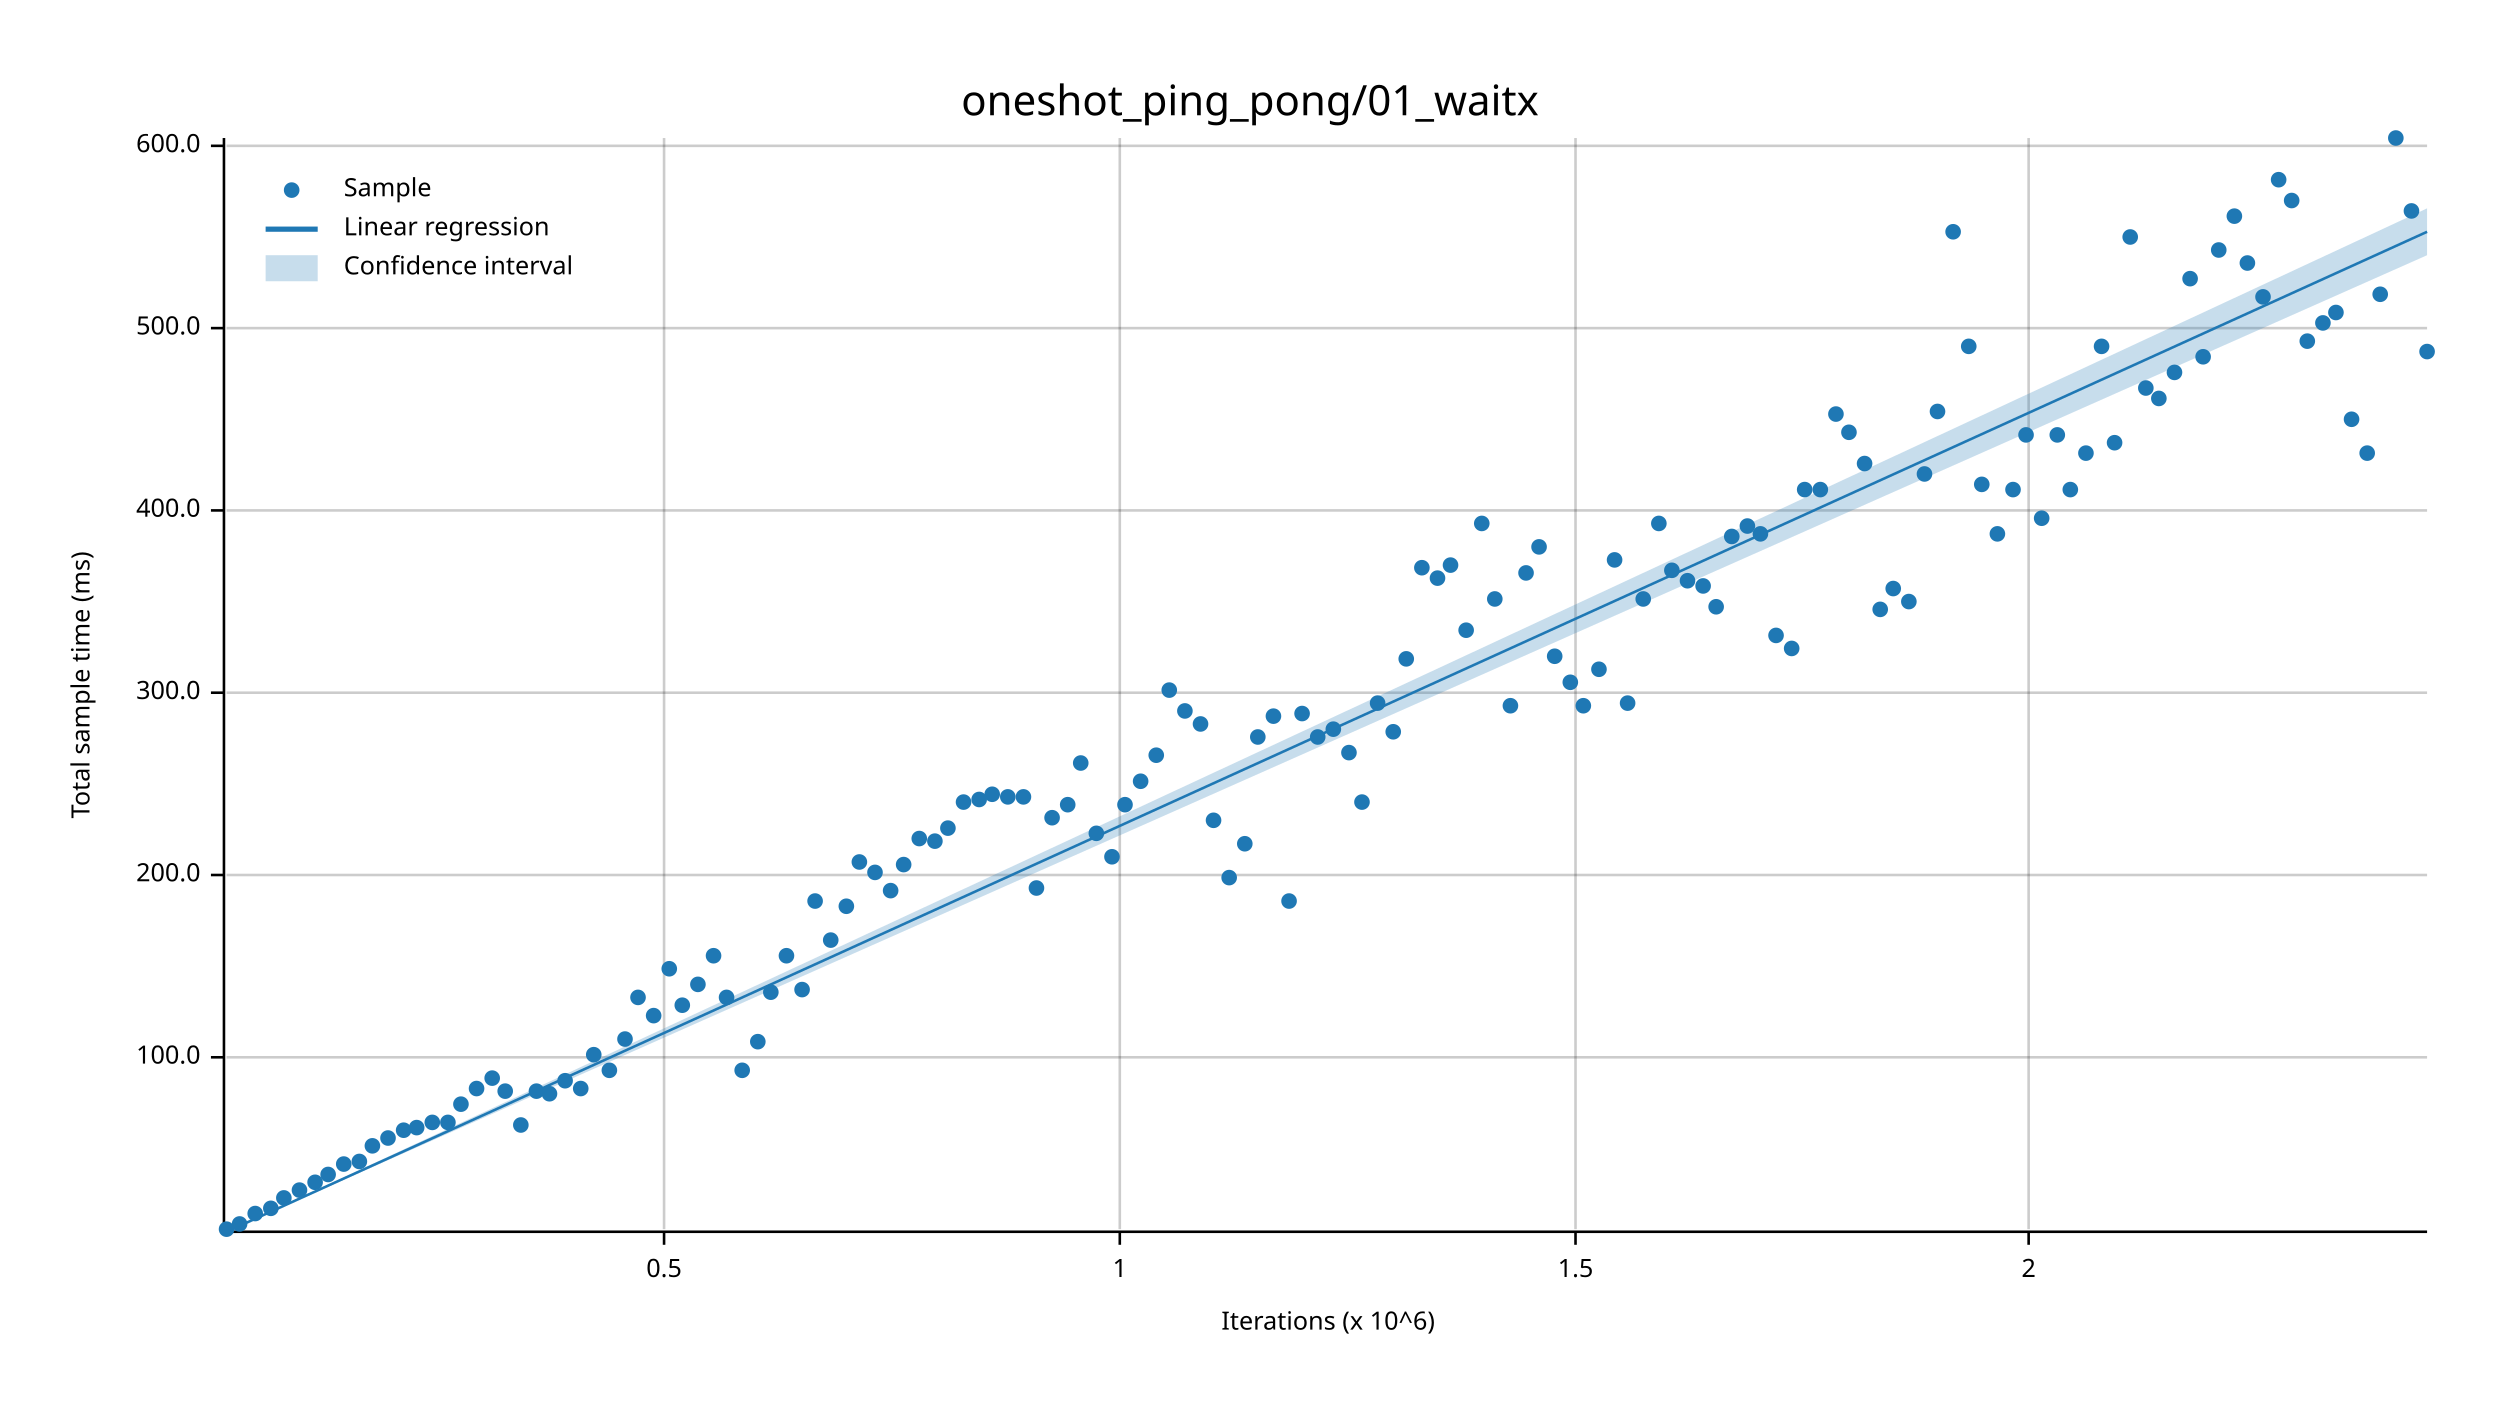
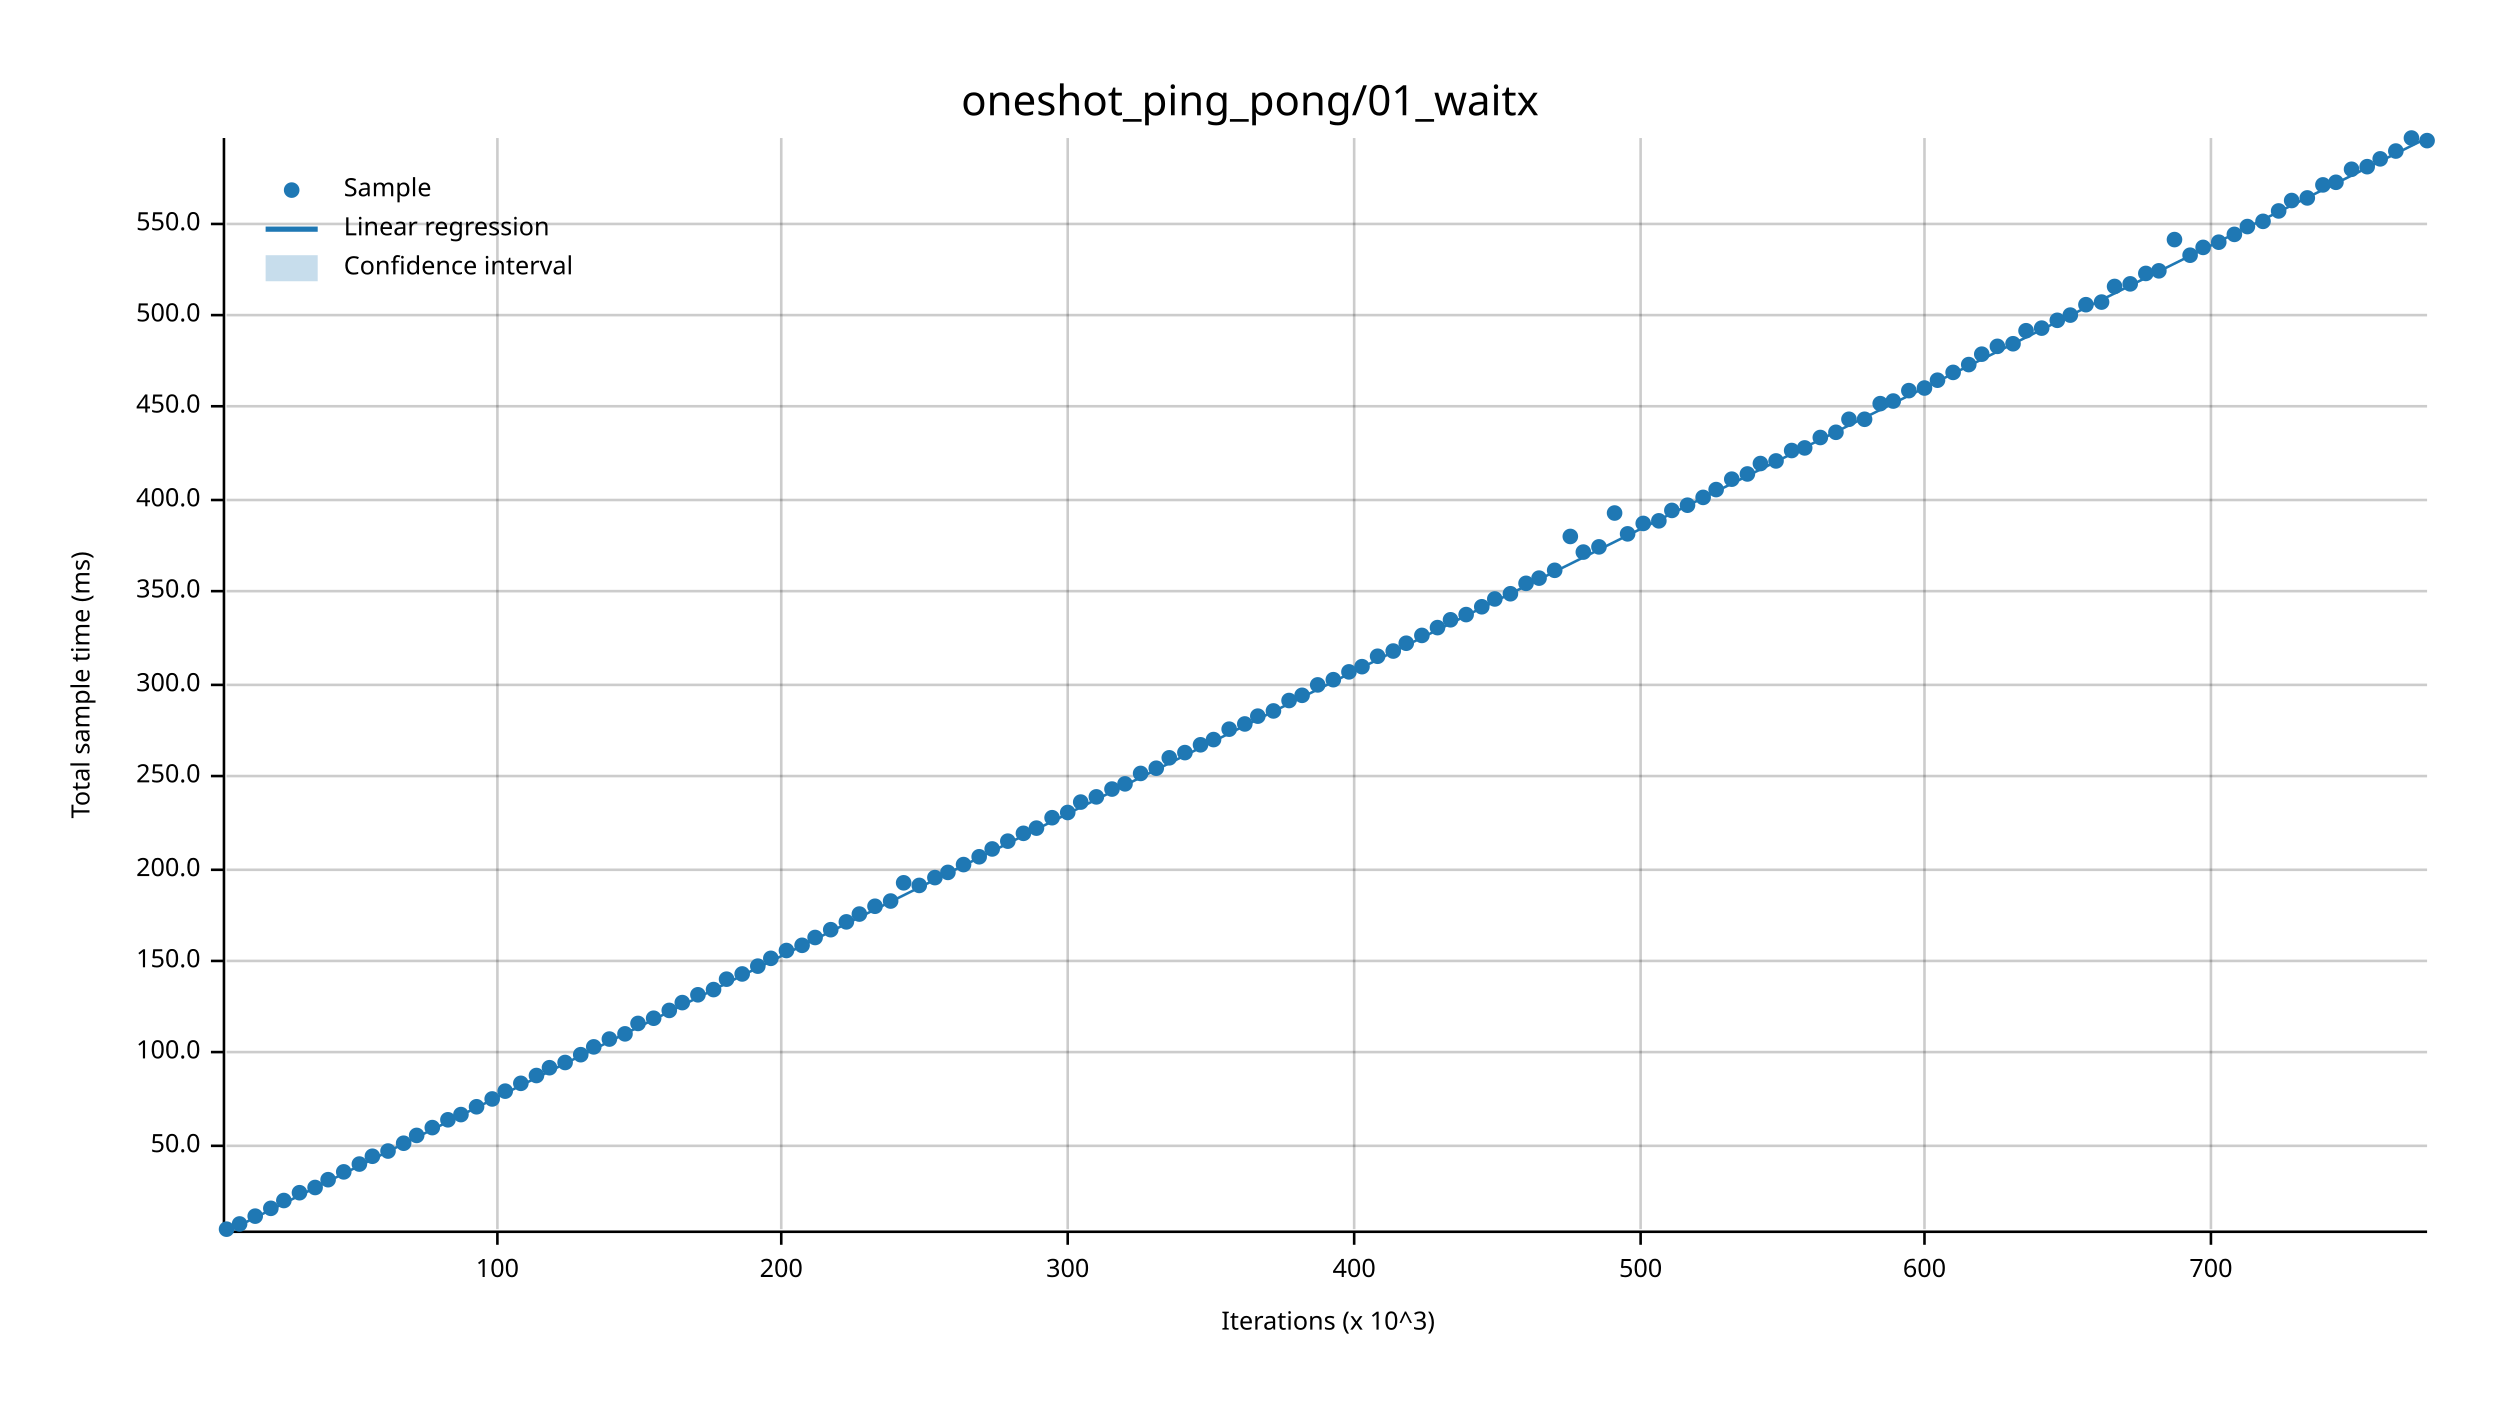
<svg xmlns="http://www.w3.org/2000/svg" width="960" height="540" viewBox="0 0 960 540">
  <text x="480" y="32" dy="0.76em" text-anchor="middle" font-family="sans-serif" font-size="16.129" opacity="1" fill="#000000">
oneshot_ping_pong/01_waitx
</text>
  <text x="27" y="263" dy="0.76em" text-anchor="middle" font-family="sans-serif" font-size="9.677" opacity="1" fill="#000000" transform="rotate(270, 27, 263)">
Total sample time (ms)
</text>
  <text x="510" y="513" dy="-0.5ex" text-anchor="middle" font-family="sans-serif" font-size="9.677" opacity="1" fill="#000000">
- Iterations (x 10^6)
- </text>
-   <line opacity="0.2" stroke="#000000" stroke-width="1" x1="255" y1="472" x2="255" y2="53" />
-   <line opacity="0.2" stroke="#000000" stroke-width="1" x1="430" y1="472" x2="430" y2="53" />
-   <line opacity="0.2" stroke="#000000" stroke-width="1" x1="605" y1="472" x2="605" y2="53" />
-   <line opacity="0.2" stroke="#000000" stroke-width="1" x1="779" y1="472" x2="779" y2="53" />
-   <line opacity="0.2" stroke="#000000" stroke-width="1" x1="87" y1="406" x2="932" y2="406" />
-   <line opacity="0.2" stroke="#000000" stroke-width="1" x1="87" y1="336" x2="932" y2="336" />
-   <line opacity="0.2" stroke="#000000" stroke-width="1" x1="87" y1="266" x2="932" y2="266" />
-   <line opacity="0.2" stroke="#000000" stroke-width="1" x1="87" y1="196" x2="932" y2="196" />
-   <line opacity="0.2" stroke="#000000" stroke-width="1" x1="87" y1="126" x2="932" y2="126" />
-   <line opacity="0.2" stroke="#000000" stroke-width="1" x1="87" y1="56" x2="932" y2="56" />
+ Iterations (x 10^3)
+ </text>
+   <line opacity="0.2" stroke="#000000" stroke-width="1" x1="191" y1="472" x2="191" y2="53" />
+   <line opacity="0.2" stroke="#000000" stroke-width="1" x1="300" y1="472" x2="300" y2="53" />
+   <line opacity="0.2" stroke="#000000" stroke-width="1" x1="410" y1="472" x2="410" y2="53" />
+   <line opacity="0.2" stroke="#000000" stroke-width="1" x1="520" y1="472" x2="520" y2="53" />
+   <line opacity="0.2" stroke="#000000" stroke-width="1" x1="630" y1="472" x2="630" y2="53" />
+   <line opacity="0.2" stroke="#000000" stroke-width="1" x1="739" y1="472" x2="739" y2="53" />
+   <line opacity="0.2" stroke="#000000" stroke-width="1" x1="849" y1="472" x2="849" y2="53" />
+   <line opacity="0.2" stroke="#000000" stroke-width="1" x1="87" y1="440" x2="932" y2="440" />
+   <line opacity="0.2" stroke="#000000" stroke-width="1" x1="87" y1="404" x2="932" y2="404" />
+   <line opacity="0.2" stroke="#000000" stroke-width="1" x1="87" y1="369" x2="932" y2="369" />
+   <line opacity="0.2" stroke="#000000" stroke-width="1" x1="87" y1="334" x2="932" y2="334" />
+   <line opacity="0.2" stroke="#000000" stroke-width="1" x1="87" y1="298" x2="932" y2="298" />
+   <line opacity="0.2" stroke="#000000" stroke-width="1" x1="87" y1="263" x2="932" y2="263" />
+   <line opacity="0.2" stroke="#000000" stroke-width="1" x1="87" y1="227" x2="932" y2="227" />
+   <line opacity="0.2" stroke="#000000" stroke-width="1" x1="87" y1="192" x2="932" y2="192" />
+   <line opacity="0.2" stroke="#000000" stroke-width="1" x1="87" y1="156" x2="932" y2="156" />
+   <line opacity="0.2" stroke="#000000" stroke-width="1" x1="87" y1="121" x2="932" y2="121" />
+   <line opacity="0.2" stroke="#000000" stroke-width="1" x1="87" y1="86" x2="932" y2="86" />
  <polyline fill="none" opacity="1" stroke="#000000" stroke-width="1" points="86,53 86,472 " />
-   <text x="77" y="406" dy="0.5ex" text-anchor="end" font-family="sans-serif" font-size="9.677" opacity="1" fill="#000000">
+   <text x="77" y="440" dy="0.5ex" text-anchor="end" font-family="sans-serif" font-size="9.677" opacity="1" fill="#000000">
+ 50.0
+ </text>
+   <polyline fill="none" opacity="1" stroke="#000000" stroke-width="1" points="81,440 86,440 " />
+   <text x="77" y="404" dy="0.5ex" text-anchor="end" font-family="sans-serif" font-size="9.677" opacity="1" fill="#000000">
100.0
</text>
-   <polyline fill="none" opacity="1" stroke="#000000" stroke-width="1" points="81,406 86,406 " />
-   <text x="77" y="336" dy="0.5ex" text-anchor="end" font-family="sans-serif" font-size="9.677" opacity="1" fill="#000000">
+   <polyline fill="none" opacity="1" stroke="#000000" stroke-width="1" points="81,404 86,404 " />
+   <text x="77" y="369" dy="0.5ex" text-anchor="end" font-family="sans-serif" font-size="9.677" opacity="1" fill="#000000">
+ 150.0
+ </text>
+   <polyline fill="none" opacity="1" stroke="#000000" stroke-width="1" points="81,369 86,369 " />
+   <text x="77" y="334" dy="0.5ex" text-anchor="end" font-family="sans-serif" font-size="9.677" opacity="1" fill="#000000">
200.0
</text>
-   <polyline fill="none" opacity="1" stroke="#000000" stroke-width="1" points="81,336 86,336 " />
-   <text x="77" y="266" dy="0.5ex" text-anchor="end" font-family="sans-serif" font-size="9.677" opacity="1" fill="#000000">
+   <polyline fill="none" opacity="1" stroke="#000000" stroke-width="1" points="81,334 86,334 " />
+   <text x="77" y="298" dy="0.5ex" text-anchor="end" font-family="sans-serif" font-size="9.677" opacity="1" fill="#000000">
+ 250.0
+ </text>
+   <polyline fill="none" opacity="1" stroke="#000000" stroke-width="1" points="81,298 86,298 " />
+   <text x="77" y="263" dy="0.5ex" text-anchor="end" font-family="sans-serif" font-size="9.677" opacity="1" fill="#000000">
300.0
</text>
-   <polyline fill="none" opacity="1" stroke="#000000" stroke-width="1" points="81,266 86,266 " />
-   <text x="77" y="196" dy="0.5ex" text-anchor="end" font-family="sans-serif" font-size="9.677" opacity="1" fill="#000000">
+   <polyline fill="none" opacity="1" stroke="#000000" stroke-width="1" points="81,263 86,263 " />
+   <text x="77" y="227" dy="0.5ex" text-anchor="end" font-family="sans-serif" font-size="9.677" opacity="1" fill="#000000">
+ 350.0
+ </text>
+   <polyline fill="none" opacity="1" stroke="#000000" stroke-width="1" points="81,227 86,227 " />
+   <text x="77" y="192" dy="0.5ex" text-anchor="end" font-family="sans-serif" font-size="9.677" opacity="1" fill="#000000">
400.0
</text>
-   <polyline fill="none" opacity="1" stroke="#000000" stroke-width="1" points="81,196 86,196 " />
-   <text x="77" y="126" dy="0.5ex" text-anchor="end" font-family="sans-serif" font-size="9.677" opacity="1" fill="#000000">
+   <polyline fill="none" opacity="1" stroke="#000000" stroke-width="1" points="81,192 86,192 " />
+   <text x="77" y="156" dy="0.5ex" text-anchor="end" font-family="sans-serif" font-size="9.677" opacity="1" fill="#000000">
+ 450.0
+ </text>
+   <polyline fill="none" opacity="1" stroke="#000000" stroke-width="1" points="81,156 86,156 " />
+   <text x="77" y="121" dy="0.5ex" text-anchor="end" font-family="sans-serif" font-size="9.677" opacity="1" fill="#000000">
500.0
</text>
-   <polyline fill="none" opacity="1" stroke="#000000" stroke-width="1" points="81,126 86,126 " />
-   <text x="77" y="56" dy="0.5ex" text-anchor="end" font-family="sans-serif" font-size="9.677" opacity="1" fill="#000000">
- 600.0
- </text>
-   <polyline fill="none" opacity="1" stroke="#000000" stroke-width="1" points="81,56 86,56 " />
+   <polyline fill="none" opacity="1" stroke="#000000" stroke-width="1" points="81,121 86,121 " />
+   <text x="77" y="86" dy="0.5ex" text-anchor="end" font-family="sans-serif" font-size="9.677" opacity="1" fill="#000000">
+ 550.0
+ </text>
+   <polyline fill="none" opacity="1" stroke="#000000" stroke-width="1" points="81,86 86,86 " />
  <polyline fill="none" opacity="1" stroke="#000000" stroke-width="1" points="87,473 932,473 " />
-   <text x="255" y="483" dy="0.76em" text-anchor="middle" font-family="sans-serif" font-size="9.677" opacity="1" fill="#000000">
- 0.5
- </text>
-   <polyline fill="none" opacity="1" stroke="#000000" stroke-width="1" points="255,473 255,478 " />
-   <text x="430" y="483" dy="0.76em" text-anchor="middle" font-family="sans-serif" font-size="9.677" opacity="1" fill="#000000">
- 1
- </text>
-   <polyline fill="none" opacity="1" stroke="#000000" stroke-width="1" points="430,473 430,478 " />
-   <text x="605" y="483" dy="0.76em" text-anchor="middle" font-family="sans-serif" font-size="9.677" opacity="1" fill="#000000">
- 1.5
- </text>
-   <polyline fill="none" opacity="1" stroke="#000000" stroke-width="1" points="605,473 605,478 " />
-   <text x="779" y="483" dy="0.76em" text-anchor="middle" font-family="sans-serif" font-size="9.677" opacity="1" fill="#000000">
- 2
- </text>
-   <polyline fill="none" opacity="1" stroke="#000000" stroke-width="1" points="779,473 779,478 " />
+   <text x="191" y="483" dy="0.76em" text-anchor="middle" font-family="sans-serif" font-size="9.677" opacity="1" fill="#000000">
+ 100
+ </text>
+   <polyline fill="none" opacity="1" stroke="#000000" stroke-width="1" points="191,473 191,478 " />
+   <text x="300" y="483" dy="0.76em" text-anchor="middle" font-family="sans-serif" font-size="9.677" opacity="1" fill="#000000">
+ 200
+ </text>
+   <polyline fill="none" opacity="1" stroke="#000000" stroke-width="1" points="300,473 300,478 " />
+   <text x="410" y="483" dy="0.76em" text-anchor="middle" font-family="sans-serif" font-size="9.677" opacity="1" fill="#000000">
+ 300
+ </text>
+   <polyline fill="none" opacity="1" stroke="#000000" stroke-width="1" points="410,473 410,478 " />
+   <text x="520" y="483" dy="0.76em" text-anchor="middle" font-family="sans-serif" font-size="9.677" opacity="1" fill="#000000">
+ 400
+ </text>
+   <polyline fill="none" opacity="1" stroke="#000000" stroke-width="1" points="520,473 520,478 " />
+   <text x="630" y="483" dy="0.76em" text-anchor="middle" font-family="sans-serif" font-size="9.677" opacity="1" fill="#000000">
+ 500
+ </text>
+   <polyline fill="none" opacity="1" stroke="#000000" stroke-width="1" points="630,473 630,478 " />
+   <text x="739" y="483" dy="0.76em" text-anchor="middle" font-family="sans-serif" font-size="9.677" opacity="1" fill="#000000">
+ 600
+ </text>
+   <polyline fill="none" opacity="1" stroke="#000000" stroke-width="1" points="739,473 739,478 " />
+   <text x="849" y="483" dy="0.76em" text-anchor="middle" font-family="sans-serif" font-size="9.677" opacity="1" fill="#000000">
+ 700
+ </text>
+   <polyline fill="none" opacity="1" stroke="#000000" stroke-width="1" points="849,473 849,478 " />
  <circle cx="87" cy="472" r="3" opacity="1" fill="#1F78B4" stroke="none" stroke-width="1" />
  <circle cx="92" cy="470" r="3" opacity="1" fill="#1F78B4" stroke="none" stroke-width="1" />
-   <circle cx="98" cy="466" r="3" opacity="1" fill="#1F78B4" stroke="none" stroke-width="1" />
+   <circle cx="98" cy="467" r="3" opacity="1" fill="#1F78B4" stroke="none" stroke-width="1" />
  <circle cx="104" cy="464" r="3" opacity="1" fill="#1F78B4" stroke="none" stroke-width="1" />
-   <circle cx="109" cy="460" r="3" opacity="1" fill="#1F78B4" stroke="none" stroke-width="1" />
-   <circle cx="115" cy="457" r="3" opacity="1" fill="#1F78B4" stroke="none" stroke-width="1" />
-   <circle cx="121" cy="454" r="3" opacity="1" fill="#1F78B4" stroke="none" stroke-width="1" />
-   <circle cx="126" cy="451" r="3" opacity="1" fill="#1F78B4" stroke="none" stroke-width="1" />
-   <circle cx="132" cy="447" r="3" opacity="1" fill="#1F78B4" stroke="none" stroke-width="1" />
-   <circle cx="138" cy="446" r="3" opacity="1" fill="#1F78B4" stroke="none" stroke-width="1" />
-   <circle cx="143" cy="440" r="3" opacity="1" fill="#1F78B4" stroke="none" stroke-width="1" />
-   <circle cx="149" cy="437" r="3" opacity="1" fill="#1F78B4" stroke="none" stroke-width="1" />
-   <circle cx="155" cy="434" r="3" opacity="1" fill="#1F78B4" stroke="none" stroke-width="1" />
-   <circle cx="160" cy="433" r="3" opacity="1" fill="#1F78B4" stroke="none" stroke-width="1" />
-   <circle cx="166" cy="431" r="3" opacity="1" fill="#1F78B4" stroke="none" stroke-width="1" />
-   <circle cx="172" cy="431" r="3" opacity="1" fill="#1F78B4" stroke="none" stroke-width="1" />
-   <circle cx="177" cy="424" r="3" opacity="1" fill="#1F78B4" stroke="none" stroke-width="1" />
-   <circle cx="183" cy="418" r="3" opacity="1" fill="#1F78B4" stroke="none" stroke-width="1" />
-   <circle cx="189" cy="414" r="3" opacity="1" fill="#1F78B4" stroke="none" stroke-width="1" />
+   <circle cx="109" cy="461" r="3" opacity="1" fill="#1F78B4" stroke="none" stroke-width="1" />
+   <circle cx="115" cy="458" r="3" opacity="1" fill="#1F78B4" stroke="none" stroke-width="1" />
+   <circle cx="121" cy="456" r="3" opacity="1" fill="#1F78B4" stroke="none" stroke-width="1" />
+   <circle cx="126" cy="453" r="3" opacity="1" fill="#1F78B4" stroke="none" stroke-width="1" />
+   <circle cx="132" cy="450" r="3" opacity="1" fill="#1F78B4" stroke="none" stroke-width="1" />
+   <circle cx="138" cy="447" r="3" opacity="1" fill="#1F78B4" stroke="none" stroke-width="1" />
+   <circle cx="143" cy="444" r="3" opacity="1" fill="#1F78B4" stroke="none" stroke-width="1" />
+   <circle cx="149" cy="442" r="3" opacity="1" fill="#1F78B4" stroke="none" stroke-width="1" />
+   <circle cx="155" cy="439" r="3" opacity="1" fill="#1F78B4" stroke="none" stroke-width="1" />
+   <circle cx="160" cy="436" r="3" opacity="1" fill="#1F78B4" stroke="none" stroke-width="1" />
+   <circle cx="166" cy="433" r="3" opacity="1" fill="#1F78B4" stroke="none" stroke-width="1" />
+   <circle cx="172" cy="430" r="3" opacity="1" fill="#1F78B4" stroke="none" stroke-width="1" />
+   <circle cx="177" cy="428" r="3" opacity="1" fill="#1F78B4" stroke="none" stroke-width="1" />
+   <circle cx="183" cy="425" r="3" opacity="1" fill="#1F78B4" stroke="none" stroke-width="1" />
+   <circle cx="189" cy="422" r="3" opacity="1" fill="#1F78B4" stroke="none" stroke-width="1" />
  <circle cx="194" cy="419" r="3" opacity="1" fill="#1F78B4" stroke="none" stroke-width="1" />
-   <circle cx="200" cy="432" r="3" opacity="1" fill="#1F78B4" stroke="none" stroke-width="1" />
-   <circle cx="206" cy="419" r="3" opacity="1" fill="#1F78B4" stroke="none" stroke-width="1" />
-   <circle cx="211" cy="420" r="3" opacity="1" fill="#1F78B4" stroke="none" stroke-width="1" />
-   <circle cx="217" cy="415" r="3" opacity="1" fill="#1F78B4" stroke="none" stroke-width="1" />
-   <circle cx="223" cy="418" r="3" opacity="1" fill="#1F78B4" stroke="none" stroke-width="1" />
-   <circle cx="228" cy="405" r="3" opacity="1" fill="#1F78B4" stroke="none" stroke-width="1" />
-   <circle cx="234" cy="411" r="3" opacity="1" fill="#1F78B4" stroke="none" stroke-width="1" />
-   <circle cx="240" cy="399" r="3" opacity="1" fill="#1F78B4" stroke="none" stroke-width="1" />
-   <circle cx="245" cy="383" r="3" opacity="1" fill="#1F78B4" stroke="none" stroke-width="1" />
-   <circle cx="251" cy="390" r="3" opacity="1" fill="#1F78B4" stroke="none" stroke-width="1" />
-   <circle cx="257" cy="372" r="3" opacity="1" fill="#1F78B4" stroke="none" stroke-width="1" />
-   <circle cx="262" cy="386" r="3" opacity="1" fill="#1F78B4" stroke="none" stroke-width="1" />
-   <circle cx="268" cy="378" r="3" opacity="1" fill="#1F78B4" stroke="none" stroke-width="1" />
-   <circle cx="274" cy="367" r="3" opacity="1" fill="#1F78B4" stroke="none" stroke-width="1" />
-   <circle cx="279" cy="383" r="3" opacity="1" fill="#1F78B4" stroke="none" stroke-width="1" />
-   <circle cx="285" cy="411" r="3" opacity="1" fill="#1F78B4" stroke="none" stroke-width="1" />
-   <circle cx="291" cy="400" r="3" opacity="1" fill="#1F78B4" stroke="none" stroke-width="1" />
-   <circle cx="296" cy="381" r="3" opacity="1" fill="#1F78B4" stroke="none" stroke-width="1" />
-   <circle cx="302" cy="367" r="3" opacity="1" fill="#1F78B4" stroke="none" stroke-width="1" />
-   <circle cx="308" cy="380" r="3" opacity="1" fill="#1F78B4" stroke="none" stroke-width="1" />
-   <circle cx="313" cy="346" r="3" opacity="1" fill="#1F78B4" stroke="none" stroke-width="1" />
-   <circle cx="319" cy="361" r="3" opacity="1" fill="#1F78B4" stroke="none" stroke-width="1" />
-   <circle cx="325" cy="348" r="3" opacity="1" fill="#1F78B4" stroke="none" stroke-width="1" />
-   <circle cx="330" cy="331" r="3" opacity="1" fill="#1F78B4" stroke="none" stroke-width="1" />
-   <circle cx="336" cy="335" r="3" opacity="1" fill="#1F78B4" stroke="none" stroke-width="1" />
-   <circle cx="342" cy="342" r="3" opacity="1" fill="#1F78B4" stroke="none" stroke-width="1" />
-   <circle cx="347" cy="332" r="3" opacity="1" fill="#1F78B4" stroke="none" stroke-width="1" />
-   <circle cx="353" cy="322" r="3" opacity="1" fill="#1F78B4" stroke="none" stroke-width="1" />
-   <circle cx="359" cy="323" r="3" opacity="1" fill="#1F78B4" stroke="none" stroke-width="1" />
-   <circle cx="364" cy="318" r="3" opacity="1" fill="#1F78B4" stroke="none" stroke-width="1" />
-   <circle cx="370" cy="308" r="3" opacity="1" fill="#1F78B4" stroke="none" stroke-width="1" />
-   <circle cx="376" cy="307" r="3" opacity="1" fill="#1F78B4" stroke="none" stroke-width="1" />
-   <circle cx="381" cy="305" r="3" opacity="1" fill="#1F78B4" stroke="none" stroke-width="1" />
-   <circle cx="387" cy="306" r="3" opacity="1" fill="#1F78B4" stroke="none" stroke-width="1" />
-   <circle cx="393" cy="306" r="3" opacity="1" fill="#1F78B4" stroke="none" stroke-width="1" />
-   <circle cx="398" cy="341" r="3" opacity="1" fill="#1F78B4" stroke="none" stroke-width="1" />
+   <circle cx="200" cy="416" r="3" opacity="1" fill="#1F78B4" stroke="none" stroke-width="1" />
+   <circle cx="206" cy="413" r="3" opacity="1" fill="#1F78B4" stroke="none" stroke-width="1" />
+   <circle cx="211" cy="410" r="3" opacity="1" fill="#1F78B4" stroke="none" stroke-width="1" />
+   <circle cx="217" cy="408" r="3" opacity="1" fill="#1F78B4" stroke="none" stroke-width="1" />
+   <circle cx="223" cy="405" r="3" opacity="1" fill="#1F78B4" stroke="none" stroke-width="1" />
+   <circle cx="228" cy="402" r="3" opacity="1" fill="#1F78B4" stroke="none" stroke-width="1" />
+   <circle cx="234" cy="399" r="3" opacity="1" fill="#1F78B4" stroke="none" stroke-width="1" />
+   <circle cx="240" cy="397" r="3" opacity="1" fill="#1F78B4" stroke="none" stroke-width="1" />
+   <circle cx="245" cy="393" r="3" opacity="1" fill="#1F78B4" stroke="none" stroke-width="1" />
+   <circle cx="251" cy="391" r="3" opacity="1" fill="#1F78B4" stroke="none" stroke-width="1" />
+   <circle cx="257" cy="388" r="3" opacity="1" fill="#1F78B4" stroke="none" stroke-width="1" />
+   <circle cx="262" cy="385" r="3" opacity="1" fill="#1F78B4" stroke="none" stroke-width="1" />
+   <circle cx="268" cy="382" r="3" opacity="1" fill="#1F78B4" stroke="none" stroke-width="1" />
+   <circle cx="274" cy="380" r="3" opacity="1" fill="#1F78B4" stroke="none" stroke-width="1" />
+   <circle cx="279" cy="376" r="3" opacity="1" fill="#1F78B4" stroke="none" stroke-width="1" />
+   <circle cx="285" cy="374" r="3" opacity="1" fill="#1F78B4" stroke="none" stroke-width="1" />
+   <circle cx="291" cy="371" r="3" opacity="1" fill="#1F78B4" stroke="none" stroke-width="1" />
+   <circle cx="296" cy="368" r="3" opacity="1" fill="#1F78B4" stroke="none" stroke-width="1" />
+   <circle cx="302" cy="365" r="3" opacity="1" fill="#1F78B4" stroke="none" stroke-width="1" />
+   <circle cx="308" cy="363" r="3" opacity="1" fill="#1F78B4" stroke="none" stroke-width="1" />
+   <circle cx="313" cy="360" r="3" opacity="1" fill="#1F78B4" stroke="none" stroke-width="1" />
+   <circle cx="319" cy="357" r="3" opacity="1" fill="#1F78B4" stroke="none" stroke-width="1" />
+   <circle cx="325" cy="354" r="3" opacity="1" fill="#1F78B4" stroke="none" stroke-width="1" />
+   <circle cx="330" cy="351" r="3" opacity="1" fill="#1F78B4" stroke="none" stroke-width="1" />
+   <circle cx="336" cy="348" r="3" opacity="1" fill="#1F78B4" stroke="none" stroke-width="1" />
+   <circle cx="342" cy="346" r="3" opacity="1" fill="#1F78B4" stroke="none" stroke-width="1" />
+   <circle cx="347" cy="339" r="3" opacity="1" fill="#1F78B4" stroke="none" stroke-width="1" />
+   <circle cx="353" cy="340" r="3" opacity="1" fill="#1F78B4" stroke="none" stroke-width="1" />
+   <circle cx="359" cy="337" r="3" opacity="1" fill="#1F78B4" stroke="none" stroke-width="1" />
+   <circle cx="364" cy="335" r="3" opacity="1" fill="#1F78B4" stroke="none" stroke-width="1" />
+   <circle cx="370" cy="332" r="3" opacity="1" fill="#1F78B4" stroke="none" stroke-width="1" />
+   <circle cx="376" cy="329" r="3" opacity="1" fill="#1F78B4" stroke="none" stroke-width="1" />
+   <circle cx="381" cy="326" r="3" opacity="1" fill="#1F78B4" stroke="none" stroke-width="1" />
+   <circle cx="387" cy="323" r="3" opacity="1" fill="#1F78B4" stroke="none" stroke-width="1" />
+   <circle cx="393" cy="320" r="3" opacity="1" fill="#1F78B4" stroke="none" stroke-width="1" />
+   <circle cx="398" cy="318" r="3" opacity="1" fill="#1F78B4" stroke="none" stroke-width="1" />
  <circle cx="404" cy="314" r="3" opacity="1" fill="#1F78B4" stroke="none" stroke-width="1" />
-   <circle cx="410" cy="309" r="3" opacity="1" fill="#1F78B4" stroke="none" stroke-width="1" />
-   <circle cx="415" cy="293" r="3" opacity="1" fill="#1F78B4" stroke="none" stroke-width="1" />
-   <circle cx="421" cy="320" r="3" opacity="1" fill="#1F78B4" stroke="none" stroke-width="1" />
-   <circle cx="427" cy="329" r="3" opacity="1" fill="#1F78B4" stroke="none" stroke-width="1" />
-   <circle cx="432" cy="309" r="3" opacity="1" fill="#1F78B4" stroke="none" stroke-width="1" />
-   <circle cx="438" cy="300" r="3" opacity="1" fill="#1F78B4" stroke="none" stroke-width="1" />
-   <circle cx="444" cy="290" r="3" opacity="1" fill="#1F78B4" stroke="none" stroke-width="1" />
-   <circle cx="449" cy="265" r="3" opacity="1" fill="#1F78B4" stroke="none" stroke-width="1" />
-   <circle cx="455" cy="273" r="3" opacity="1" fill="#1F78B4" stroke="none" stroke-width="1" />
-   <circle cx="461" cy="278" r="3" opacity="1" fill="#1F78B4" stroke="none" stroke-width="1" />
-   <circle cx="466" cy="315" r="3" opacity="1" fill="#1F78B4" stroke="none" stroke-width="1" />
-   <circle cx="472" cy="337" r="3" opacity="1" fill="#1F78B4" stroke="none" stroke-width="1" />
-   <circle cx="478" cy="324" r="3" opacity="1" fill="#1F78B4" stroke="none" stroke-width="1" />
-   <circle cx="483" cy="283" r="3" opacity="1" fill="#1F78B4" stroke="none" stroke-width="1" />
-   <circle cx="489" cy="275" r="3" opacity="1" fill="#1F78B4" stroke="none" stroke-width="1" />
-   <circle cx="495" cy="346" r="3" opacity="1" fill="#1F78B4" stroke="none" stroke-width="1" />
-   <circle cx="500" cy="274" r="3" opacity="1" fill="#1F78B4" stroke="none" stroke-width="1" />
-   <circle cx="506" cy="283" r="3" opacity="1" fill="#1F78B4" stroke="none" stroke-width="1" />
-   <circle cx="512" cy="280" r="3" opacity="1" fill="#1F78B4" stroke="none" stroke-width="1" />
-   <circle cx="518" cy="289" r="3" opacity="1" fill="#1F78B4" stroke="none" stroke-width="1" />
-   <circle cx="523" cy="308" r="3" opacity="1" fill="#1F78B4" stroke="none" stroke-width="1" />
-   <circle cx="529" cy="270" r="3" opacity="1" fill="#1F78B4" stroke="none" stroke-width="1" />
-   <circle cx="535" cy="281" r="3" opacity="1" fill="#1F78B4" stroke="none" stroke-width="1" />
-   <circle cx="540" cy="253" r="3" opacity="1" fill="#1F78B4" stroke="none" stroke-width="1" />
-   <circle cx="546" cy="218" r="3" opacity="1" fill="#1F78B4" stroke="none" stroke-width="1" />
-   <circle cx="552" cy="222" r="3" opacity="1" fill="#1F78B4" stroke="none" stroke-width="1" />
-   <circle cx="557" cy="217" r="3" opacity="1" fill="#1F78B4" stroke="none" stroke-width="1" />
-   <circle cx="563" cy="242" r="3" opacity="1" fill="#1F78B4" stroke="none" stroke-width="1" />
-   <circle cx="569" cy="201" r="3" opacity="1" fill="#1F78B4" stroke="none" stroke-width="1" />
+   <circle cx="410" cy="312" r="3" opacity="1" fill="#1F78B4" stroke="none" stroke-width="1" />
+   <circle cx="415" cy="308" r="3" opacity="1" fill="#1F78B4" stroke="none" stroke-width="1" />
+   <circle cx="421" cy="306" r="3" opacity="1" fill="#1F78B4" stroke="none" stroke-width="1" />
+   <circle cx="427" cy="303" r="3" opacity="1" fill="#1F78B4" stroke="none" stroke-width="1" />
+   <circle cx="432" cy="301" r="3" opacity="1" fill="#1F78B4" stroke="none" stroke-width="1" />
+   <circle cx="438" cy="297" r="3" opacity="1" fill="#1F78B4" stroke="none" stroke-width="1" />
+   <circle cx="444" cy="295" r="3" opacity="1" fill="#1F78B4" stroke="none" stroke-width="1" />
+   <circle cx="449" cy="291" r="3" opacity="1" fill="#1F78B4" stroke="none" stroke-width="1" />
+   <circle cx="455" cy="289" r="3" opacity="1" fill="#1F78B4" stroke="none" stroke-width="1" />
+   <circle cx="461" cy="286" r="3" opacity="1" fill="#1F78B4" stroke="none" stroke-width="1" />
+   <circle cx="466" cy="284" r="3" opacity="1" fill="#1F78B4" stroke="none" stroke-width="1" />
+   <circle cx="472" cy="280" r="3" opacity="1" fill="#1F78B4" stroke="none" stroke-width="1" />
+   <circle cx="478" cy="278" r="3" opacity="1" fill="#1F78B4" stroke="none" stroke-width="1" />
+   <circle cx="483" cy="275" r="3" opacity="1" fill="#1F78B4" stroke="none" stroke-width="1" />
+   <circle cx="489" cy="273" r="3" opacity="1" fill="#1F78B4" stroke="none" stroke-width="1" />
+   <circle cx="495" cy="269" r="3" opacity="1" fill="#1F78B4" stroke="none" stroke-width="1" />
+   <circle cx="500" cy="267" r="3" opacity="1" fill="#1F78B4" stroke="none" stroke-width="1" />
+   <circle cx="506" cy="263" r="3" opacity="1" fill="#1F78B4" stroke="none" stroke-width="1" />
+   <circle cx="512" cy="261" r="3" opacity="1" fill="#1F78B4" stroke="none" stroke-width="1" />
+   <circle cx="518" cy="258" r="3" opacity="1" fill="#1F78B4" stroke="none" stroke-width="1" />
+   <circle cx="523" cy="256" r="3" opacity="1" fill="#1F78B4" stroke="none" stroke-width="1" />
+   <circle cx="529" cy="252" r="3" opacity="1" fill="#1F78B4" stroke="none" stroke-width="1" />
+   <circle cx="535" cy="250" r="3" opacity="1" fill="#1F78B4" stroke="none" stroke-width="1" />
+   <circle cx="540" cy="247" r="3" opacity="1" fill="#1F78B4" stroke="none" stroke-width="1" />
+   <circle cx="546" cy="244" r="3" opacity="1" fill="#1F78B4" stroke="none" stroke-width="1" />
+   <circle cx="552" cy="241" r="3" opacity="1" fill="#1F78B4" stroke="none" stroke-width="1" />
+   <circle cx="557" cy="238" r="3" opacity="1" fill="#1F78B4" stroke="none" stroke-width="1" />
+   <circle cx="563" cy="236" r="3" opacity="1" fill="#1F78B4" stroke="none" stroke-width="1" />
+   <circle cx="569" cy="233" r="3" opacity="1" fill="#1F78B4" stroke="none" stroke-width="1" />
  <circle cx="574" cy="230" r="3" opacity="1" fill="#1F78B4" stroke="none" stroke-width="1" />
-   <circle cx="580" cy="271" r="3" opacity="1" fill="#1F78B4" stroke="none" stroke-width="1" />
-   <circle cx="586" cy="220" r="3" opacity="1" fill="#1F78B4" stroke="none" stroke-width="1" />
-   <circle cx="591" cy="210" r="3" opacity="1" fill="#1F78B4" stroke="none" stroke-width="1" />
-   <circle cx="597" cy="252" r="3" opacity="1" fill="#1F78B4" stroke="none" stroke-width="1" />
-   <circle cx="603" cy="262" r="3" opacity="1" fill="#1F78B4" stroke="none" stroke-width="1" />
-   <circle cx="608" cy="271" r="3" opacity="1" fill="#1F78B4" stroke="none" stroke-width="1" />
-   <circle cx="614" cy="257" r="3" opacity="1" fill="#1F78B4" stroke="none" stroke-width="1" />
-   <circle cx="620" cy="215" r="3" opacity="1" fill="#1F78B4" stroke="none" stroke-width="1" />
-   <circle cx="625" cy="270" r="3" opacity="1" fill="#1F78B4" stroke="none" stroke-width="1" />
-   <circle cx="631" cy="230" r="3" opacity="1" fill="#1F78B4" stroke="none" stroke-width="1" />
-   <circle cx="637" cy="201" r="3" opacity="1" fill="#1F78B4" stroke="none" stroke-width="1" />
-   <circle cx="642" cy="219" r="3" opacity="1" fill="#1F78B4" stroke="none" stroke-width="1" />
-   <circle cx="648" cy="223" r="3" opacity="1" fill="#1F78B4" stroke="none" stroke-width="1" />
-   <circle cx="654" cy="225" r="3" opacity="1" fill="#1F78B4" stroke="none" stroke-width="1" />
-   <circle cx="659" cy="233" r="3" opacity="1" fill="#1F78B4" stroke="none" stroke-width="1" />
-   <circle cx="665" cy="206" r="3" opacity="1" fill="#1F78B4" stroke="none" stroke-width="1" />
-   <circle cx="671" cy="202" r="3" opacity="1" fill="#1F78B4" stroke="none" stroke-width="1" />
-   <circle cx="676" cy="205" r="3" opacity="1" fill="#1F78B4" stroke="none" stroke-width="1" />
-   <circle cx="682" cy="244" r="3" opacity="1" fill="#1F78B4" stroke="none" stroke-width="1" />
-   <circle cx="688" cy="249" r="3" opacity="1" fill="#1F78B4" stroke="none" stroke-width="1" />
-   <circle cx="693" cy="188" r="3" opacity="1" fill="#1F78B4" stroke="none" stroke-width="1" />
-   <circle cx="699" cy="188" r="3" opacity="1" fill="#1F78B4" stroke="none" stroke-width="1" />
-   <circle cx="705" cy="159" r="3" opacity="1" fill="#1F78B4" stroke="none" stroke-width="1" />
-   <circle cx="710" cy="166" r="3" opacity="1" fill="#1F78B4" stroke="none" stroke-width="1" />
-   <circle cx="716" cy="178" r="3" opacity="1" fill="#1F78B4" stroke="none" stroke-width="1" />
-   <circle cx="722" cy="234" r="3" opacity="1" fill="#1F78B4" stroke="none" stroke-width="1" />
-   <circle cx="727" cy="226" r="3" opacity="1" fill="#1F78B4" stroke="none" stroke-width="1" />
-   <circle cx="733" cy="231" r="3" opacity="1" fill="#1F78B4" stroke="none" stroke-width="1" />
-   <circle cx="739" cy="182" r="3" opacity="1" fill="#1F78B4" stroke="none" stroke-width="1" />
-   <circle cx="744" cy="158" r="3" opacity="1" fill="#1F78B4" stroke="none" stroke-width="1" />
-   <circle cx="750" cy="89" r="3" opacity="1" fill="#1F78B4" stroke="none" stroke-width="1" />
-   <circle cx="756" cy="133" r="3" opacity="1" fill="#1F78B4" stroke="none" stroke-width="1" />
-   <circle cx="761" cy="186" r="3" opacity="1" fill="#1F78B4" stroke="none" stroke-width="1" />
-   <circle cx="767" cy="205" r="3" opacity="1" fill="#1F78B4" stroke="none" stroke-width="1" />
-   <circle cx="773" cy="188" r="3" opacity="1" fill="#1F78B4" stroke="none" stroke-width="1" />
-   <circle cx="778" cy="167" r="3" opacity="1" fill="#1F78B4" stroke="none" stroke-width="1" />
-   <circle cx="784" cy="199" r="3" opacity="1" fill="#1F78B4" stroke="none" stroke-width="1" />
-   <circle cx="790" cy="167" r="3" opacity="1" fill="#1F78B4" stroke="none" stroke-width="1" />
-   <circle cx="795" cy="188" r="3" opacity="1" fill="#1F78B4" stroke="none" stroke-width="1" />
-   <circle cx="801" cy="174" r="3" opacity="1" fill="#1F78B4" stroke="none" stroke-width="1" />
-   <circle cx="807" cy="133" r="3" opacity="1" fill="#1F78B4" stroke="none" stroke-width="1" />
-   <circle cx="812" cy="170" r="3" opacity="1" fill="#1F78B4" stroke="none" stroke-width="1" />
-   <circle cx="818" cy="91" r="3" opacity="1" fill="#1F78B4" stroke="none" stroke-width="1" />
-   <circle cx="824" cy="149" r="3" opacity="1" fill="#1F78B4" stroke="none" stroke-width="1" />
-   <circle cx="829" cy="153" r="3" opacity="1" fill="#1F78B4" stroke="none" stroke-width="1" />
-   <circle cx="835" cy="143" r="3" opacity="1" fill="#1F78B4" stroke="none" stroke-width="1" />
-   <circle cx="841" cy="107" r="3" opacity="1" fill="#1F78B4" stroke="none" stroke-width="1" />
-   <circle cx="846" cy="137" r="3" opacity="1" fill="#1F78B4" stroke="none" stroke-width="1" />
-   <circle cx="852" cy="96" r="3" opacity="1" fill="#1F78B4" stroke="none" stroke-width="1" />
-   <circle cx="858" cy="83" r="3" opacity="1" fill="#1F78B4" stroke="none" stroke-width="1" />
-   <circle cx="863" cy="101" r="3" opacity="1" fill="#1F78B4" stroke="none" stroke-width="1" />
-   <circle cx="869" cy="114" r="3" opacity="1" fill="#1F78B4" stroke="none" stroke-width="1" />
-   <circle cx="875" cy="69" r="3" opacity="1" fill="#1F78B4" stroke="none" stroke-width="1" />
+   <circle cx="580" cy="228" r="3" opacity="1" fill="#1F78B4" stroke="none" stroke-width="1" />
+   <circle cx="586" cy="224" r="3" opacity="1" fill="#1F78B4" stroke="none" stroke-width="1" />
+   <circle cx="591" cy="222" r="3" opacity="1" fill="#1F78B4" stroke="none" stroke-width="1" />
+   <circle cx="597" cy="219" r="3" opacity="1" fill="#1F78B4" stroke="none" stroke-width="1" />
+   <circle cx="603" cy="206" r="3" opacity="1" fill="#1F78B4" stroke="none" stroke-width="1" />
+   <circle cx="608" cy="212" r="3" opacity="1" fill="#1F78B4" stroke="none" stroke-width="1" />
+   <circle cx="614" cy="210" r="3" opacity="1" fill="#1F78B4" stroke="none" stroke-width="1" />
+   <circle cx="620" cy="197" r="3" opacity="1" fill="#1F78B4" stroke="none" stroke-width="1" />
+   <circle cx="625" cy="205" r="3" opacity="1" fill="#1F78B4" stroke="none" stroke-width="1" />
+   <circle cx="631" cy="201" r="3" opacity="1" fill="#1F78B4" stroke="none" stroke-width="1" />
+   <circle cx="637" cy="200" r="3" opacity="1" fill="#1F78B4" stroke="none" stroke-width="1" />
+   <circle cx="642" cy="196" r="3" opacity="1" fill="#1F78B4" stroke="none" stroke-width="1" />
+   <circle cx="648" cy="194" r="3" opacity="1" fill="#1F78B4" stroke="none" stroke-width="1" />
+   <circle cx="654" cy="191" r="3" opacity="1" fill="#1F78B4" stroke="none" stroke-width="1" />
+   <circle cx="659" cy="188" r="3" opacity="1" fill="#1F78B4" stroke="none" stroke-width="1" />
+   <circle cx="665" cy="184" r="3" opacity="1" fill="#1F78B4" stroke="none" stroke-width="1" />
+   <circle cx="671" cy="182" r="3" opacity="1" fill="#1F78B4" stroke="none" stroke-width="1" />
+   <circle cx="676" cy="178" r="3" opacity="1" fill="#1F78B4" stroke="none" stroke-width="1" />
+   <circle cx="682" cy="177" r="3" opacity="1" fill="#1F78B4" stroke="none" stroke-width="1" />
+   <circle cx="688" cy="173" r="3" opacity="1" fill="#1F78B4" stroke="none" stroke-width="1" />
+   <circle cx="693" cy="172" r="3" opacity="1" fill="#1F78B4" stroke="none" stroke-width="1" />
+   <circle cx="699" cy="168" r="3" opacity="1" fill="#1F78B4" stroke="none" stroke-width="1" />
+   <circle cx="705" cy="166" r="3" opacity="1" fill="#1F78B4" stroke="none" stroke-width="1" />
+   <circle cx="710" cy="161" r="3" opacity="1" fill="#1F78B4" stroke="none" stroke-width="1" />
+   <circle cx="716" cy="161" r="3" opacity="1" fill="#1F78B4" stroke="none" stroke-width="1" />
+   <circle cx="722" cy="155" r="3" opacity="1" fill="#1F78B4" stroke="none" stroke-width="1" />
+   <circle cx="727" cy="154" r="3" opacity="1" fill="#1F78B4" stroke="none" stroke-width="1" />
+   <circle cx="733" cy="150" r="3" opacity="1" fill="#1F78B4" stroke="none" stroke-width="1" />
+   <circle cx="739" cy="149" r="3" opacity="1" fill="#1F78B4" stroke="none" stroke-width="1" />
+   <circle cx="744" cy="146" r="3" opacity="1" fill="#1F78B4" stroke="none" stroke-width="1" />
+   <circle cx="750" cy="143" r="3" opacity="1" fill="#1F78B4" stroke="none" stroke-width="1" />
+   <circle cx="756" cy="140" r="3" opacity="1" fill="#1F78B4" stroke="none" stroke-width="1" />
+   <circle cx="761" cy="136" r="3" opacity="1" fill="#1F78B4" stroke="none" stroke-width="1" />
+   <circle cx="767" cy="133" r="3" opacity="1" fill="#1F78B4" stroke="none" stroke-width="1" />
+   <circle cx="773" cy="132" r="3" opacity="1" fill="#1F78B4" stroke="none" stroke-width="1" />
+   <circle cx="778" cy="127" r="3" opacity="1" fill="#1F78B4" stroke="none" stroke-width="1" />
+   <circle cx="784" cy="126" r="3" opacity="1" fill="#1F78B4" stroke="none" stroke-width="1" />
+   <circle cx="790" cy="123" r="3" opacity="1" fill="#1F78B4" stroke="none" stroke-width="1" />
+   <circle cx="795" cy="121" r="3" opacity="1" fill="#1F78B4" stroke="none" stroke-width="1" />
+   <circle cx="801" cy="117" r="3" opacity="1" fill="#1F78B4" stroke="none" stroke-width="1" />
+   <circle cx="807" cy="116" r="3" opacity="1" fill="#1F78B4" stroke="none" stroke-width="1" />
+   <circle cx="812" cy="110" r="3" opacity="1" fill="#1F78B4" stroke="none" stroke-width="1" />
+   <circle cx="818" cy="109" r="3" opacity="1" fill="#1F78B4" stroke="none" stroke-width="1" />
+   <circle cx="824" cy="105" r="3" opacity="1" fill="#1F78B4" stroke="none" stroke-width="1" />
+   <circle cx="829" cy="104" r="3" opacity="1" fill="#1F78B4" stroke="none" stroke-width="1" />
+   <circle cx="835" cy="92" r="3" opacity="1" fill="#1F78B4" stroke="none" stroke-width="1" />
+   <circle cx="841" cy="98" r="3" opacity="1" fill="#1F78B4" stroke="none" stroke-width="1" />
+   <circle cx="846" cy="95" r="3" opacity="1" fill="#1F78B4" stroke="none" stroke-width="1" />
+   <circle cx="852" cy="93" r="3" opacity="1" fill="#1F78B4" stroke="none" stroke-width="1" />
+   <circle cx="858" cy="90" r="3" opacity="1" fill="#1F78B4" stroke="none" stroke-width="1" />
+   <circle cx="863" cy="87" r="3" opacity="1" fill="#1F78B4" stroke="none" stroke-width="1" />
+   <circle cx="869" cy="85" r="3" opacity="1" fill="#1F78B4" stroke="none" stroke-width="1" />
+   <circle cx="875" cy="81" r="3" opacity="1" fill="#1F78B4" stroke="none" stroke-width="1" />
  <circle cx="880" cy="77" r="3" opacity="1" fill="#1F78B4" stroke="none" stroke-width="1" />
-   <circle cx="886" cy="131" r="3" opacity="1" fill="#1F78B4" stroke="none" stroke-width="1" />
-   <circle cx="892" cy="124" r="3" opacity="1" fill="#1F78B4" stroke="none" stroke-width="1" />
-   <circle cx="897" cy="120" r="3" opacity="1" fill="#1F78B4" stroke="none" stroke-width="1" />
-   <circle cx="903" cy="161" r="3" opacity="1" fill="#1F78B4" stroke="none" stroke-width="1" />
-   <circle cx="909" cy="174" r="3" opacity="1" fill="#1F78B4" stroke="none" stroke-width="1" />
-   <circle cx="914" cy="113" r="3" opacity="1" fill="#1F78B4" stroke="none" stroke-width="1" />
-   <circle cx="920" cy="53" r="3" opacity="1" fill="#1F78B4" stroke="none" stroke-width="1" />
-   <circle cx="926" cy="81" r="3" opacity="1" fill="#1F78B4" stroke="none" stroke-width="1" />
-   <circle cx="932" cy="135" r="3" opacity="1" fill="#1F78B4" stroke="none" stroke-width="1" />
-   <polyline fill="none" opacity="1" stroke="#1F78B4" stroke-width="1" points="87,473 932,89 " />
-   <polygon opacity="0.25" fill="#1F78B4" points="87,473 932,98 932,80 " />
+   <circle cx="886" cy="76" r="3" opacity="1" fill="#1F78B4" stroke="none" stroke-width="1" />
+   <circle cx="892" cy="71" r="3" opacity="1" fill="#1F78B4" stroke="none" stroke-width="1" />
+   <circle cx="897" cy="70" r="3" opacity="1" fill="#1F78B4" stroke="none" stroke-width="1" />
+   <circle cx="903" cy="65" r="3" opacity="1" fill="#1F78B4" stroke="none" stroke-width="1" />
+   <circle cx="909" cy="64" r="3" opacity="1" fill="#1F78B4" stroke="none" stroke-width="1" />
+   <circle cx="914" cy="61" r="3" opacity="1" fill="#1F78B4" stroke="none" stroke-width="1" />
+   <circle cx="920" cy="58" r="3" opacity="1" fill="#1F78B4" stroke="none" stroke-width="1" />
+   <circle cx="926" cy="53" r="3" opacity="1" fill="#1F78B4" stroke="none" stroke-width="1" />
+   <circle cx="932" cy="54" r="3" opacity="1" fill="#1F78B4" stroke="none" stroke-width="1" />
+   <polyline fill="none" opacity="1" stroke="#1F78B4" stroke-width="1" points="87,473 932,53 " />
+   <polygon opacity="0.25" fill="#1F78B4" points="87,473 932,53 932,53 " />
  <text x="132" y="68" dy="0.76em" text-anchor="start" font-family="sans-serif" font-size="9.677" opacity="1" fill="#000000">
Sample
</text>
  <text x="132" y="83" dy="0.76em" text-anchor="start" font-family="sans-serif" font-size="9.677" opacity="1" fill="#000000">
Linear regression
</text>
  <text x="132" y="98" dy="0.76em" text-anchor="start" font-family="sans-serif" font-size="9.677" opacity="1" fill="#000000">
Confidence interval
</text>
  <circle cx="112" cy="73" r="3" opacity="1" fill="#1F78B4" stroke="none" stroke-width="1" />
  <polyline fill="none" opacity="1" stroke="#1F78B4" stroke-width="2" points="102,88 122,88 " />
  <rect x="102" y="98" width="20" height="10" opacity="0.25" fill="#1F78B4" stroke="none" />
</svg>
